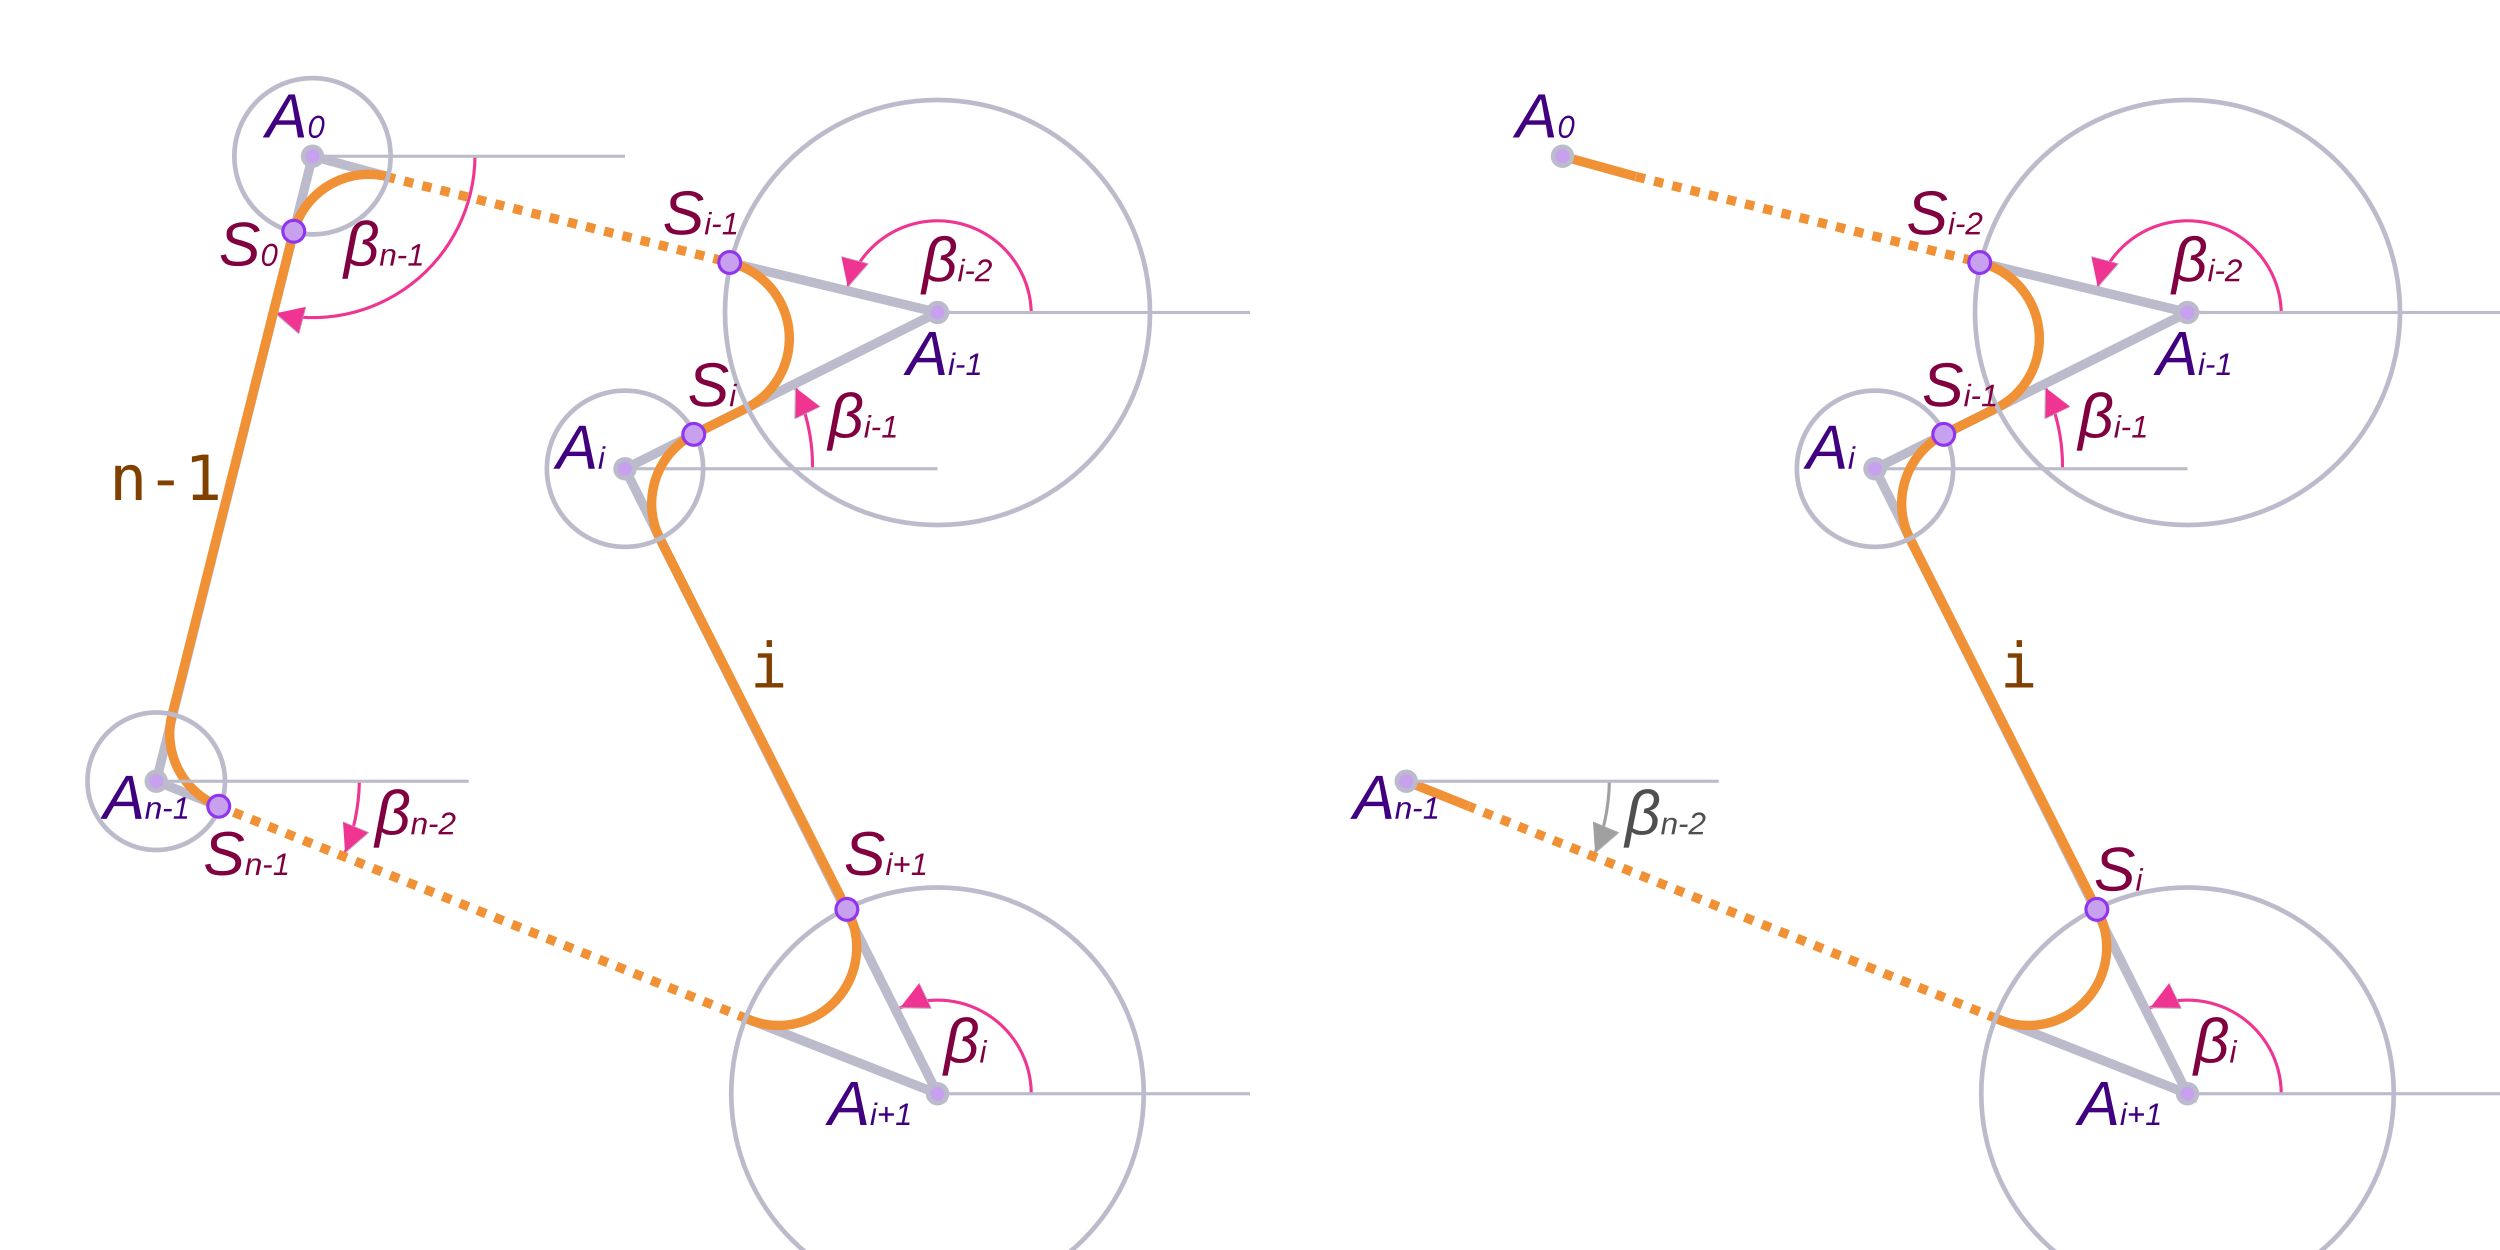
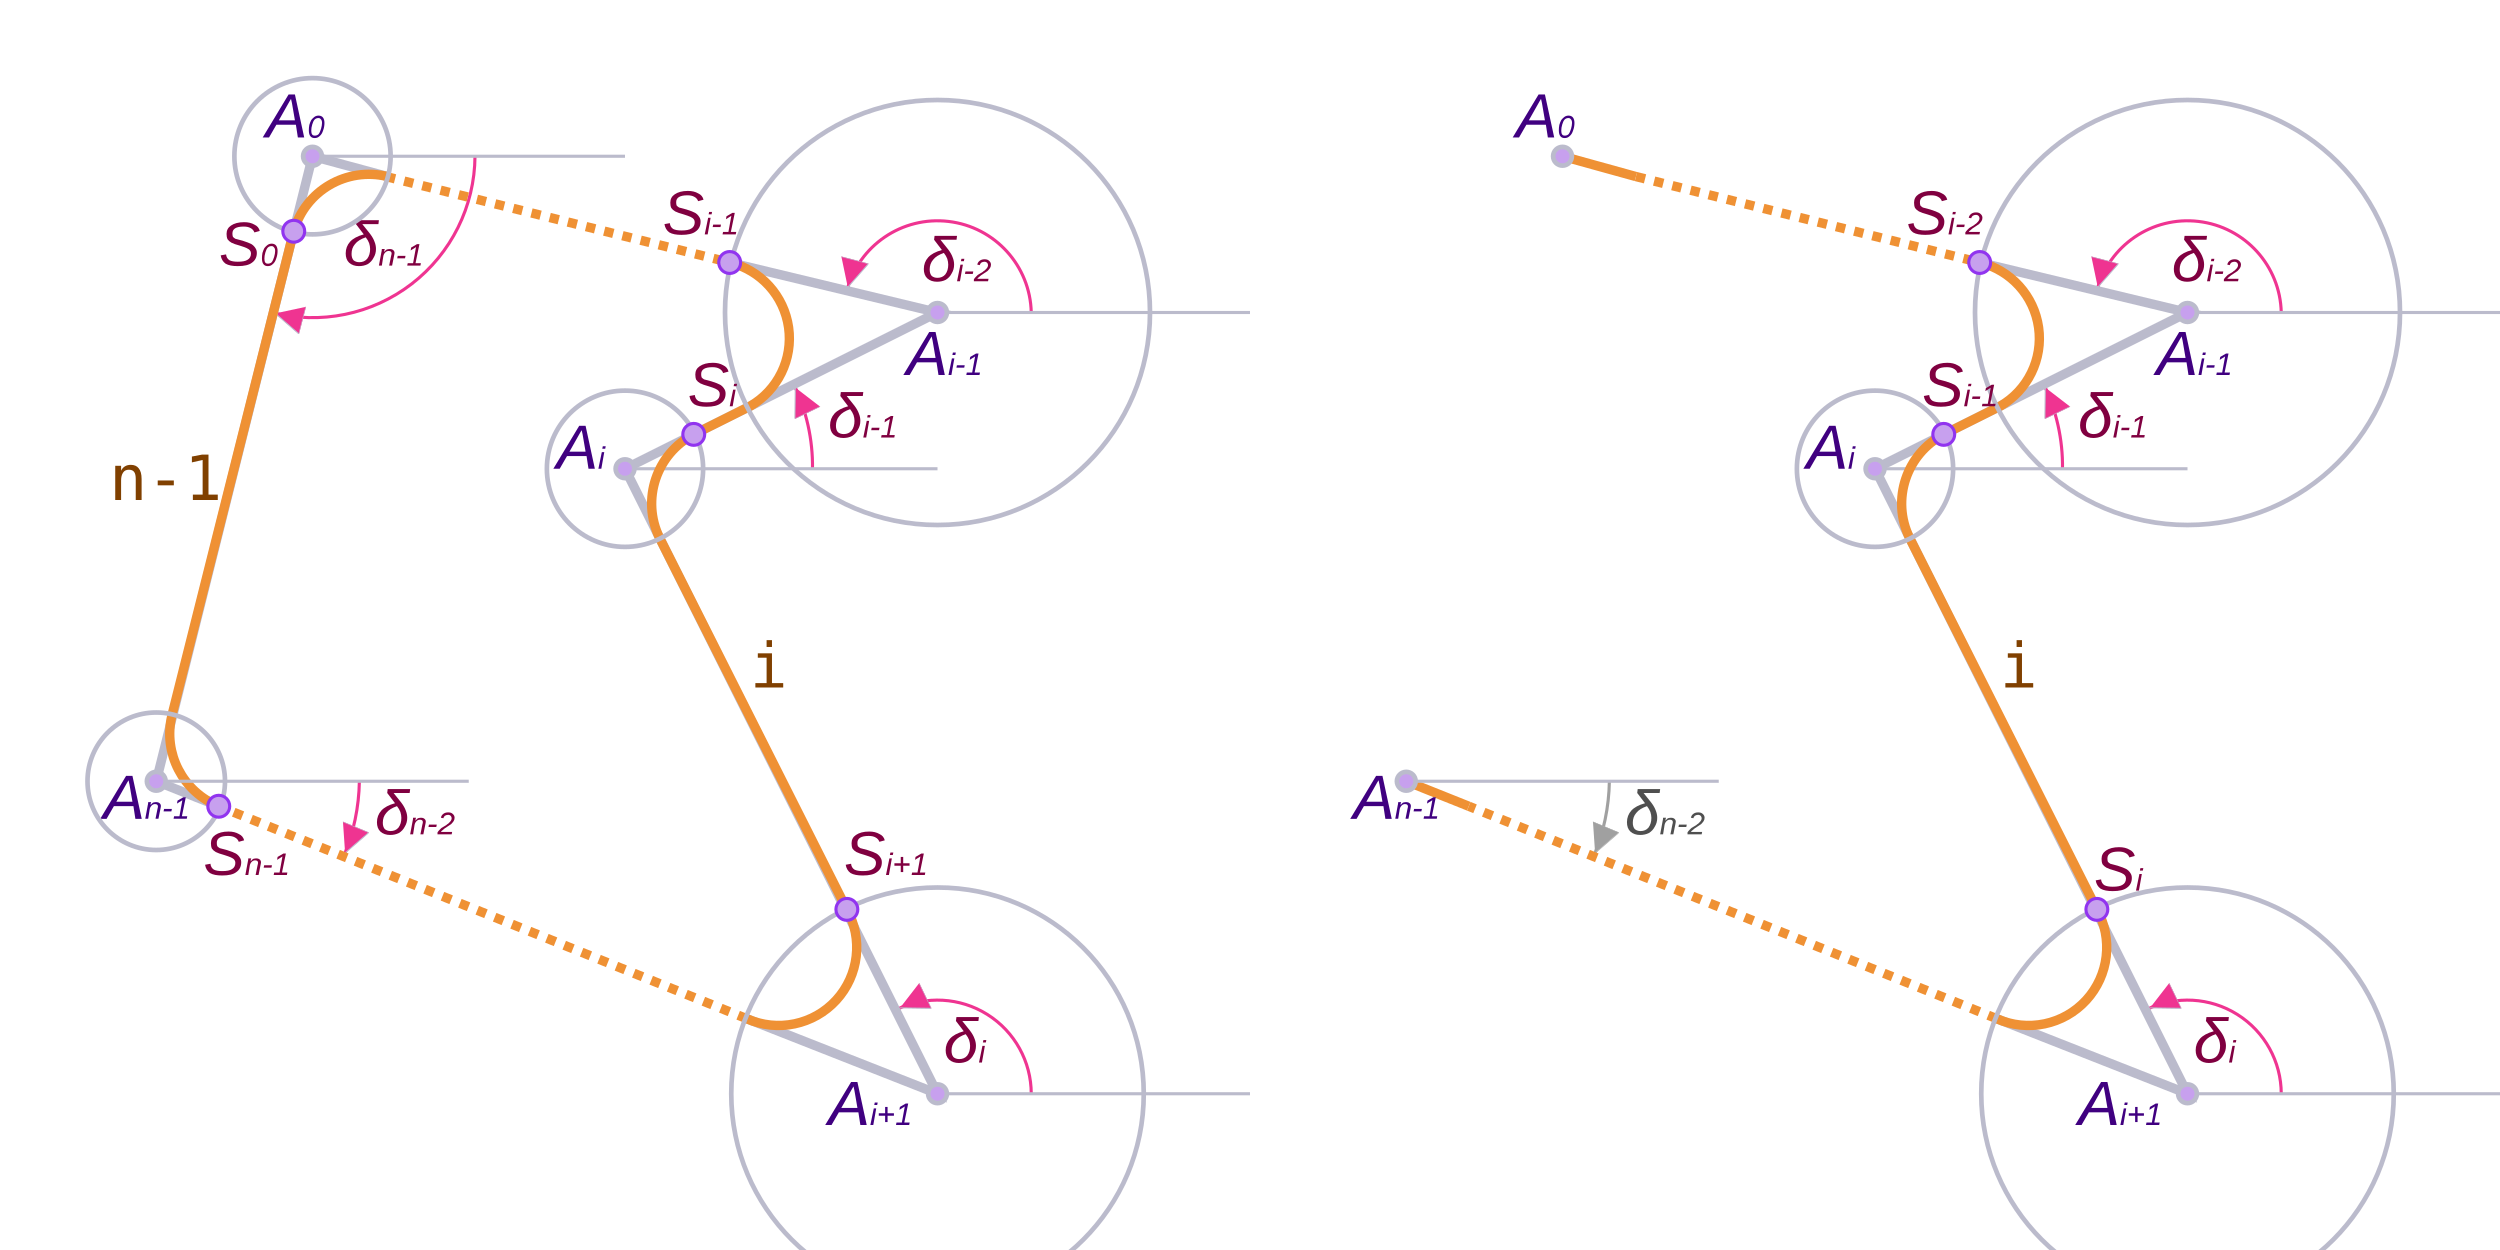
<svg xmlns="http://www.w3.org/2000/svg" xmlns:xlink="http://www.w3.org/1999/xlink" viewBox="-35 -20 80 40">
  <style>
		[d], [r] {
			stroke: #bbc;
			stroke-width: .3px
		}
		[d] { fill: none }
		[d*=h] { stroke-width: .1px }
		[d*=h] + [d] ~ [d] { stroke: #ef9134 }
		[x] {
			fill: #400080;
			font: italic 2px tahoma, arial
		}
		tspan { font-size: .5em }
		[r^='2'], [r^='6'] { fill: none }
		[r*='.3'] { fill: #c7a0ee }
		[r] { stroke-width: .15px }
		[id*=m] [x], [r] ~ [x] { fill: #800040 }
		#b * { fill: #ef3491 }
		[id*=m] [d], [r='.35'] {
			marker-end: url(#b);
			stroke: #ef3491;
			stroke-width: .1px
		}
		[r='.35'] { stroke: #9134ef }
		g + [x] {
			fill: #804000;
			font: 2px consolas, monospace
		}
		#m0 g { filter: url(#f) }
	</style>
  <filter id="f">
    <feColorMatrix values=".3 .3 .3 0 0 .3 .3 .3 0 0 .3 .3 .3 0 0 0 0 0 1 0" />
  </filter>
  <marker id="b" viewBox="0 -4 8 8" refX="9" markerWidth="9" markerHeight="9" orient="auto">
    <path d="M8 0 0-4V4" />
  </marker>
  <g id="m0">
    <path d="M-19.8-15A5.2 5.2 0 0 1-26.3-10" />
    <path d="M-23.5 5A6.5 6.5 0 0 1-24 7.4" />
-     <text x="-24" y="-11.5">β<tspan>n-1</tspan>
+     <text x="-24" y="-11.5">δ<tspan>n-1</tspan>
    </text>
-     <text x="-23" y="6.7">β<tspan>n-2</tspan>
+     <text x="-23" y="6.7">δ<tspan>n-2</tspan>
    </text>
    <g>
      <path d="M16.5 5A6.5 6.5 0 0 1 16 7.4" />
-       <text x="17" y="6.7">β<tspan>n-2</tspan>
+       <text x="17" y="6.7">δ<tspan>n-2</tspan>
      </text>
    </g>
  </g>
  <text x="-31.5" y="-4">n-1</text>
  <path d="M-25-15h10" />
  <path d="M-28 5.8L-30 5L-25-15L-22.6-14.35" />
  <path d="M15-15       L17.35-14.35       M12 5.8       L10 5       M-28 5.8       A2.5 2.5 0 0 1-29.5 2.9       L-25.6-12.6       A2.5 2.5 0 0 1-22.6-14.35" />
  <g id="g">
    <g id="m1">
      <path d="M38-10A3 3 0 0 0 32.1-10.7" />
      <path d="M31-5A6 6 0 0 0 30.4-7.7" />
      <path d="M38 15A3 3 0 0 0 33.7 12.3" />
-       <text x="34.5" y="-11">β<tspan>i-2</tspan>
+       <text x="34.5" y="-11">δ<tspan>i-2</tspan>
      </text>
-       <text x="31.5" y="-6">β<tspan>i-1</tspan>
+       <text x="31.5" y="-6">δ<tspan>i-1</tspan>
      </text>
-       <text x="35.2" y="14">β<tspan>i</tspan>
+       <text x="35.2" y="14">δ<tspan>i</tspan>
      </text>
    </g>
    <text x="29" y="2">i</text>
    <path d="M35-10h10        M25-5h10        M35 15h10        M10 5h10" />
    <path d="M28.35-11.6        L35-10L25-5        L35 15        L28.9 12.6" />
    <path d="M28.35-11.6        A2.5 2.5 0 0 1 29-7        L27.2-6.1        A2.5 2.5 0 0 0 26.1-2.8        L32.1 9.1        A2.5 2.5 0 0 1 28.9 12.6" />
    <path d="M17.35-14.35        L28.35-11.6        M28.9 12.6        L12 5.8" stroke-dasharray=".3" />
    <text x="13.5" y="-15.6">A<tspan>0</tspan>
    </text>
    <text x="34" y="-8">A<tspan>i-1</tspan>
    </text>
    <text x="22.8" y="-5">A<tspan>i</tspan>
    </text>
    <text x="31.5" y="16">A<tspan>i+1</tspan>
    </text>
    <text x="8.3" y="6.2">A<tspan>n-1</tspan>
    </text>
    <circle r="6.8" cx="35" cy="-10" />
    <circle r="2.5" cx="25" cy="-5" />
    <circle r="6.6" cx="35" cy="15" />
    <circle r=".3" cx="15" cy="-15" />
    <circle r=".3" cx="35" cy="-10" />
    <circle r=".3" cx="25" cy="-5" />
    <circle r=".3" cx="35" cy="15" />
    <circle r=".3" cx="10" cy="5" />
    <circle r=".35" cx="28.35" cy="-11.6" />
    <circle r=".35" cx="27.2" cy="-6.1" />
    <circle r=".35" cx="32.1" cy="9.1" />
  </g>
  <use xlink:href="#g" x="-40" />
  <circle r="2.5" cx="-25" cy="-15" />
  <circle r="2.2" cx="-30" cy="5" />
  <circle r=".35" cx="-28" cy="5.8" />
  <circle r=".35" cx="-25.6" cy="-12.6" />
  <text x="26" y="-12.5">S<tspan>i-2</tspan>
  </text>
  <text id="a" x="26.5" y="-7">S<tspan>i-1</tspan>
  </text>
  <text id="c" x="32" y="8.5">S<tspan>i</tspan>
  </text>
  <text x="-28" y="-11.5">S<tspan>0</tspan>
  </text>
  <use xlink:href="#a" x="-40.3" y="-5.5" />
  <use xlink:href="#c" x="-45" y="-15.5" />
  <text x="-8" y="8">S<tspan>i+1</tspan>
  </text>
  <text x="-28.5" y="8">S<tspan>n-1</tspan>
  </text>
</svg>
